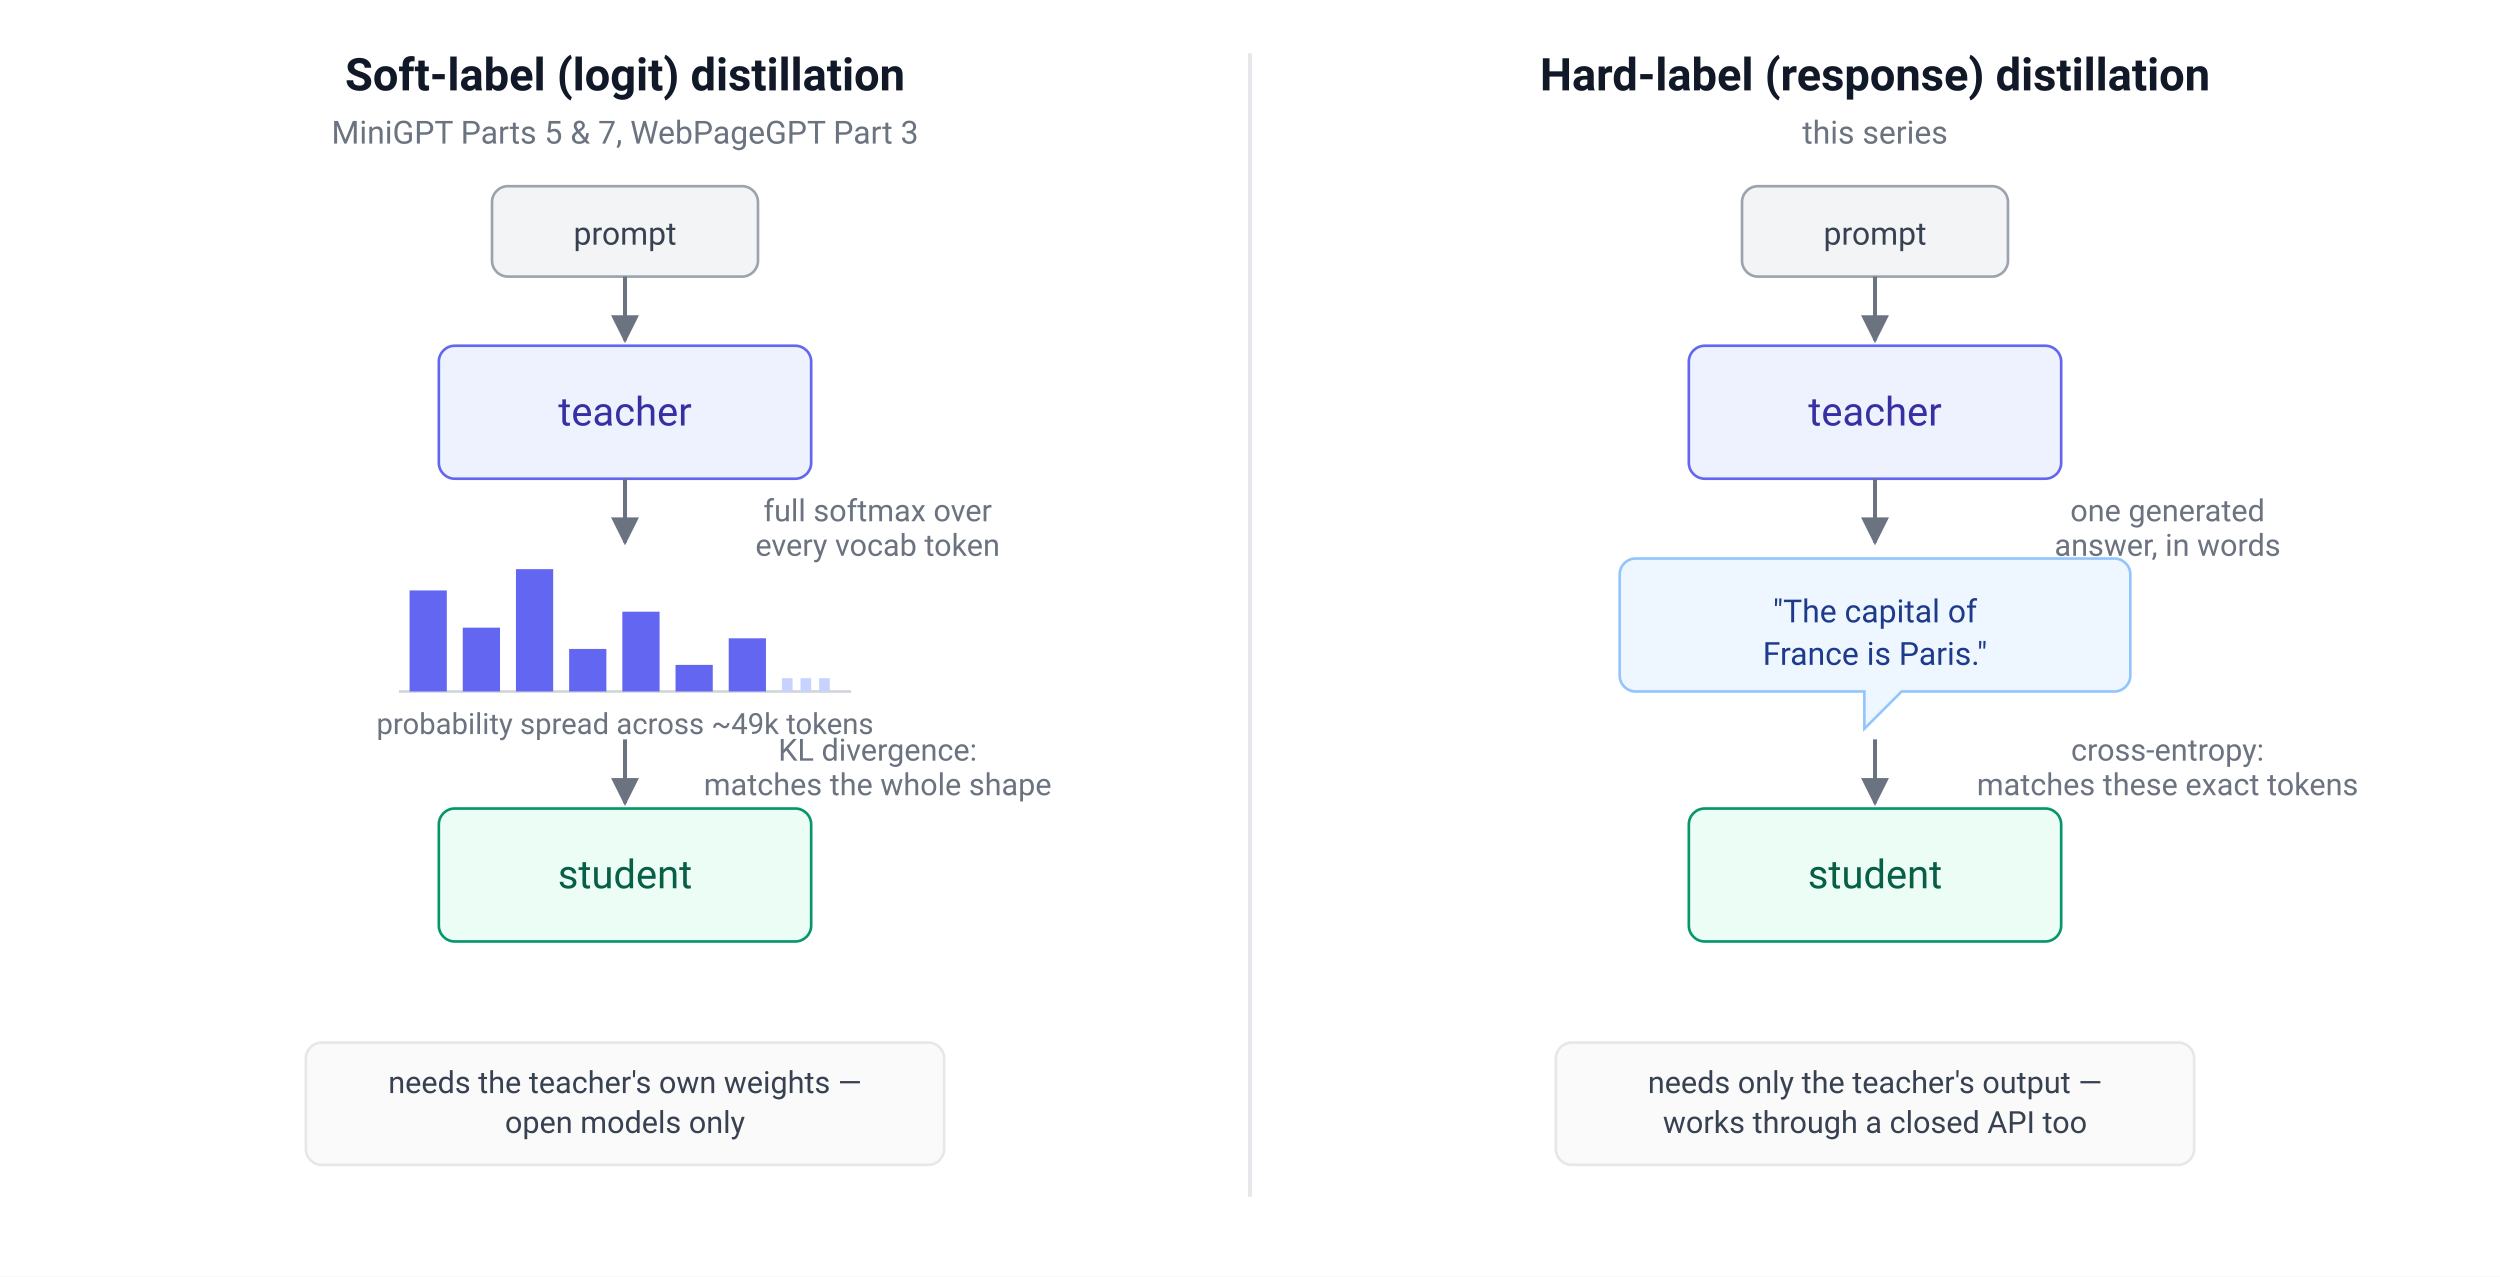
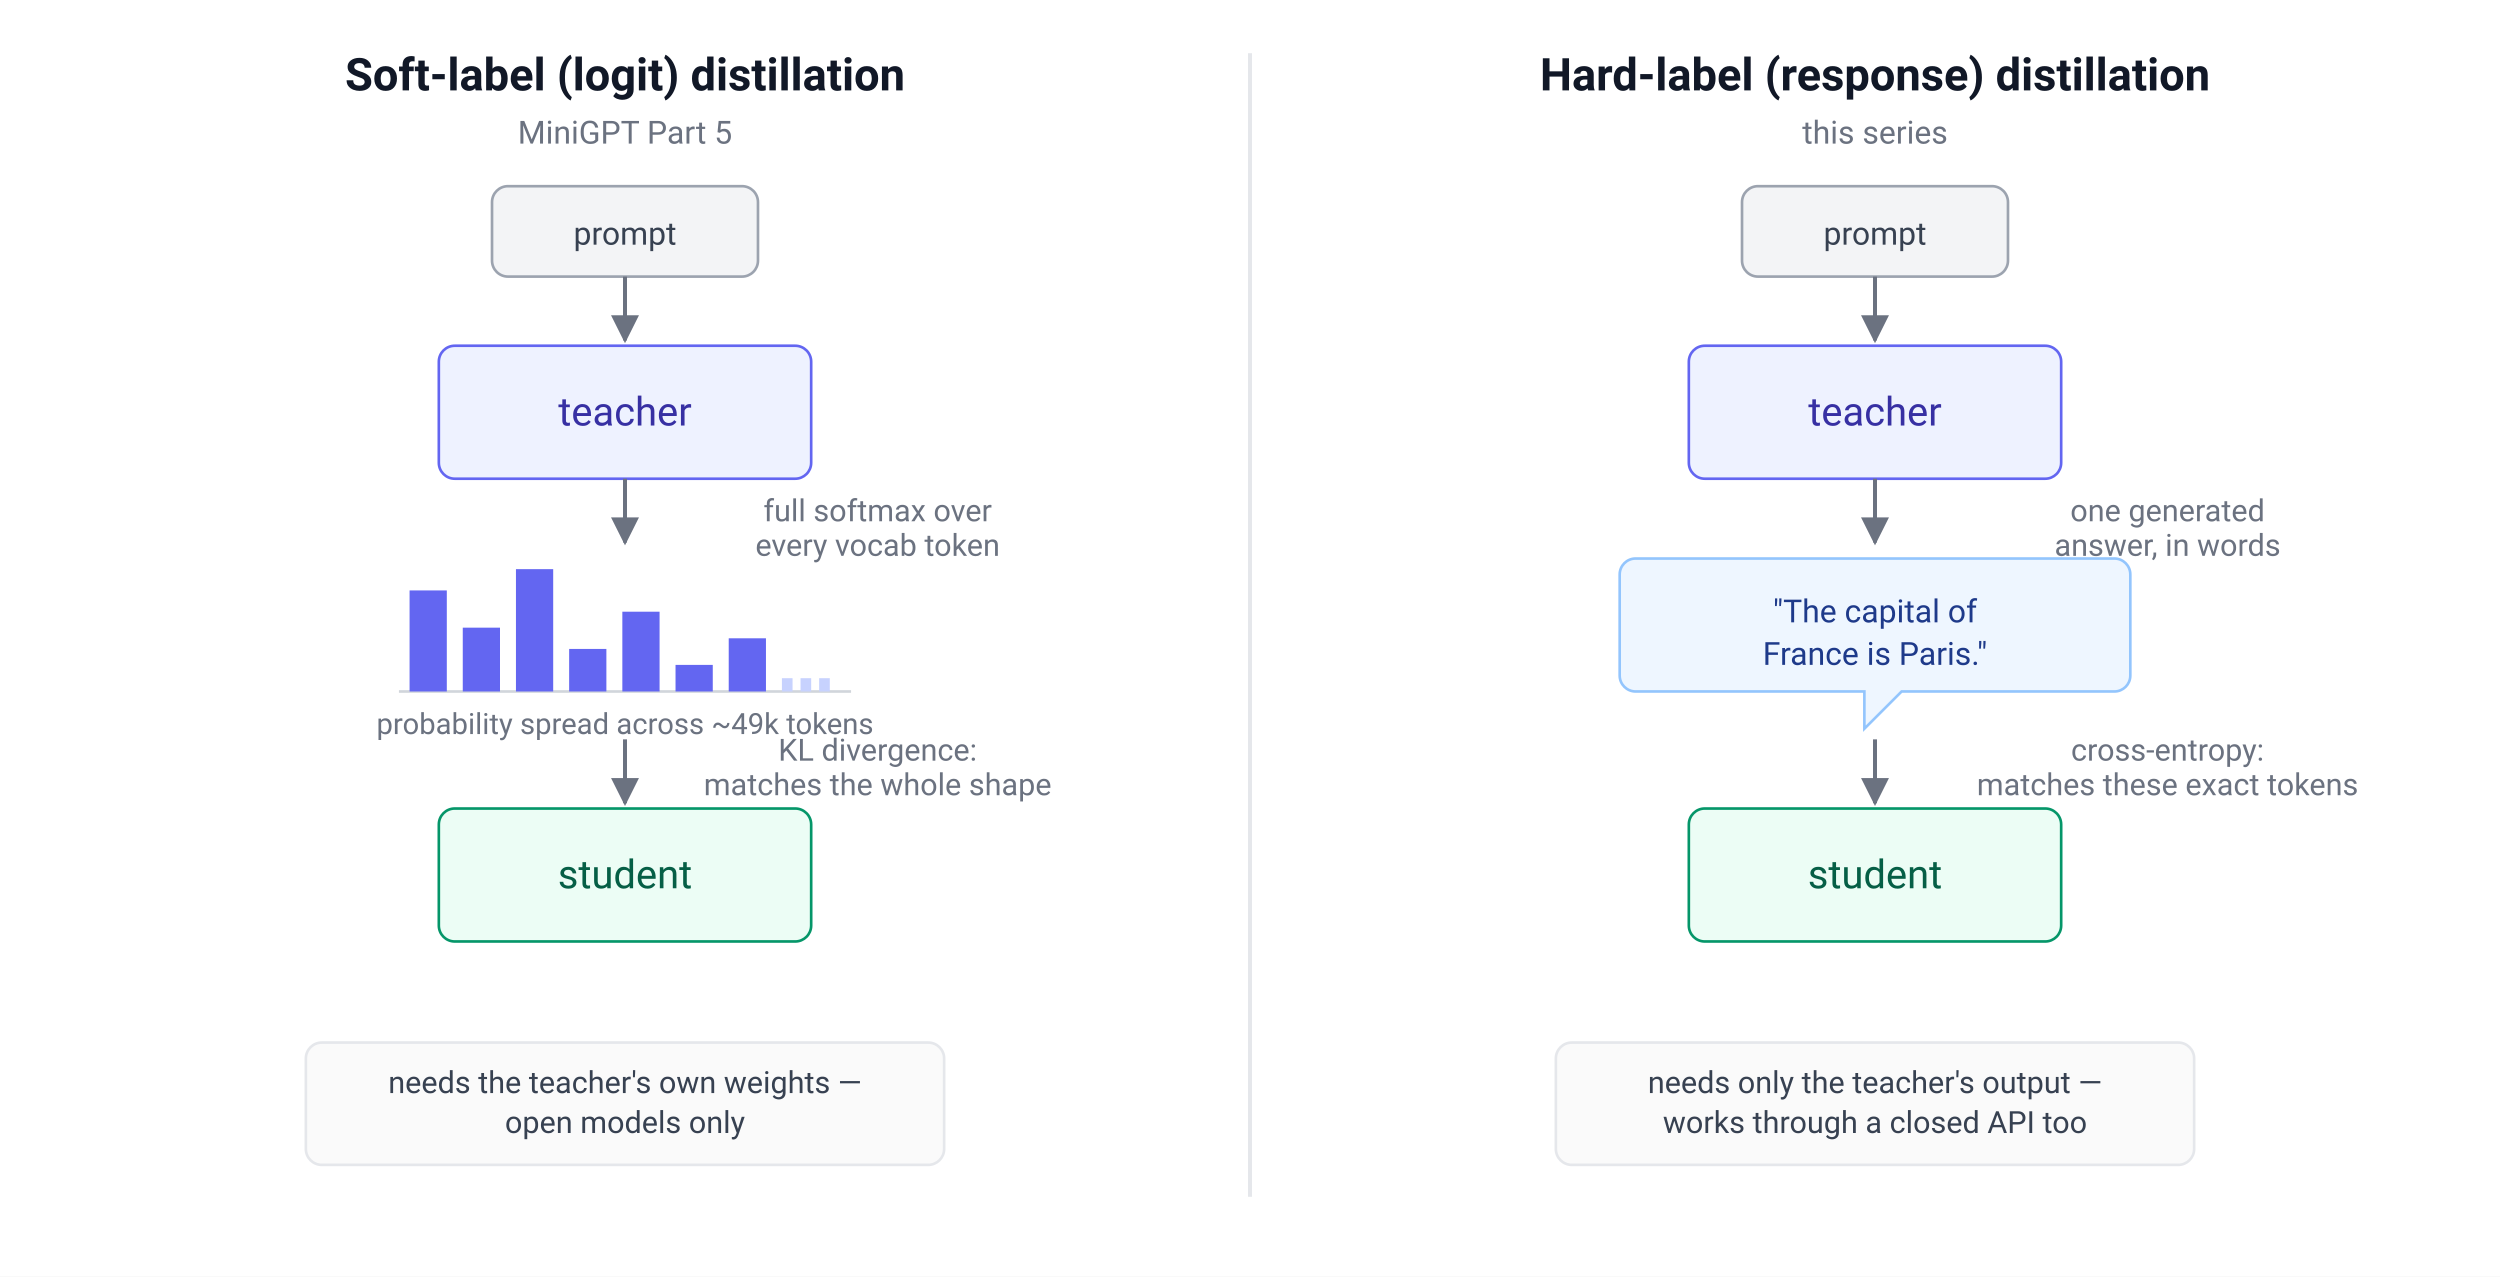
<svg xmlns="http://www.w3.org/2000/svg" viewBox="0 0 940 480" role="img" aria-label="Soft-label distillation trains the student to match the teacher's whole probability distribution via KL divergence, and needs the teacher's own weights. Hard-label distillation trains the student on just the teacher's one generated answer via cross-entropy, and needs only the teacher's output." font-family="system-ui, -apple-system, 'Segoe UI', Roboto, sans-serif" style="max-width:100%;height:auto">
  <rect width="940" height="480" fill="#ffffff" />
  <defs>
    <marker id="hvsarrow" viewBox="0 0 10 10" refX="9" refY="5" markerWidth="7" markerHeight="7" orient="auto-start-reverse">
      <path d="M0 0 L10 5 L0 10 z" fill="#6b7280" />
    </marker>
  </defs>
  <line x1="470" y1="20" x2="470" y2="450" stroke="#e5e7eb" stroke-width="1.5" />
  <text x="235" y="34" font-size="17" font-weight="600" fill="#111827" text-anchor="middle">Soft-label (logit) distillation</text>
-   <text x="235" y="54" font-size="12" fill="#6b7280" text-anchor="middle">MiniGPT Parts 5 &amp; 7, WebPageGPT Part 3</text>
+   <text x="235" y="54" font-size="12" fill="#6b7280" text-anchor="middle">MiniGPT Part 5</text>
  <rect x="185" y="70" width="100" height="34" rx="6" fill="#f3f4f6" stroke="#9ca3af" />
  <text x="235" y="92" font-size="12" fill="#374151" text-anchor="middle">prompt</text>
  <line x1="235" y1="104" x2="235" y2="128" stroke="#6b7280" stroke-width="1.5" marker-end="url(#hvsarrow)" />
  <rect x="165" y="130" width="140" height="50" rx="6" fill="#eef2ff" stroke="#6366f1" />
  <text x="235" y="160" font-size="15" fill="#3730a3" text-anchor="middle">teacher</text>
  <line x1="235" y1="180" x2="235" y2="204" stroke="#6b7280" stroke-width="1.5" marker-end="url(#hvsarrow)" />
  <text x="330" y="196" font-size="11.5" fill="#6b7280" text-anchor="middle">full softmax over</text>
  <text x="330" y="209" font-size="11.5" fill="#6b7280" text-anchor="middle">every vocab token</text>
  <g transform="translate(150,208)">
    <line x1="0" y1="52" x2="170" y2="52" stroke="#d1d5db" />
    <g fill="#6366f1">
      <rect x="4" y="14" width="14" height="38" />
      <rect x="24" y="28" width="14" height="24" />
      <rect x="44" y="6" width="14" height="46" />
      <rect x="64" y="36" width="14" height="16" />
      <rect x="84" y="22" width="14" height="30" />
      <rect x="104" y="42" width="14" height="10" />
      <rect x="124" y="32" width="14" height="20" />
    </g>
    <g fill="#c7d2fe">
      <rect x="144" y="47" width="4" height="5" />
      <rect x="151" y="47" width="4" height="5" />
      <rect x="158" y="47" width="4" height="5" />
    </g>
    <text x="85" y="68" font-size="11" fill="#6b7280" text-anchor="middle">probability spread across ~49k tokens</text>
  </g>
  <line x1="235" y1="278" x2="235" y2="302" stroke="#6b7280" stroke-width="1.5" marker-end="url(#hvsarrow)" />
  <text x="330" y="286" font-size="11.5" fill="#6b7280" text-anchor="middle">KL divergence:</text>
  <text x="330" y="299" font-size="11.5" fill="#6b7280" text-anchor="middle">matches the whole shape</text>
  <rect x="165" y="304" width="140" height="50" rx="6" fill="#ecfdf5" stroke="#059669" />
  <text x="235" y="334" font-size="15" fill="#065f46" text-anchor="middle">student</text>
  <rect x="115" y="392" width="240" height="46" rx="6" fill="#fafafa" stroke="#e5e7eb" />
  <text x="235" y="411" font-size="11.5" fill="#374151" text-anchor="middle">needs the teacher's own weights —</text>
  <text x="235" y="426" font-size="11.5" fill="#374151" text-anchor="middle">open models only</text>
  <text x="705" y="34" font-size="17" font-weight="600" fill="#111827" text-anchor="middle">Hard-label (response) distillation</text>
  <text x="705" y="54" font-size="12" fill="#6b7280" text-anchor="middle">this series</text>
  <rect x="655" y="70" width="100" height="34" rx="6" fill="#f3f4f6" stroke="#9ca3af" />
  <text x="705" y="92" font-size="12" fill="#374151" text-anchor="middle">prompt</text>
  <line x1="705" y1="104" x2="705" y2="128" stroke="#6b7280" stroke-width="1.5" marker-end="url(#hvsarrow)" />
  <rect x="635" y="130" width="140" height="50" rx="6" fill="#eef2ff" stroke="#6366f1" />
  <text x="705" y="160" font-size="15" fill="#3730a3" text-anchor="middle">teacher</text>
  <line x1="705" y1="180" x2="705" y2="204" stroke="#6b7280" stroke-width="1.5" marker-end="url(#hvsarrow)" />
  <text x="815" y="196" font-size="11.5" fill="#6b7280" text-anchor="middle">one generated</text>
  <text x="815" y="209" font-size="11.5" fill="#6b7280" text-anchor="middle">answer, in words</text>
  <path d="M 615 210 h 180 a 6 6 0 0 1 6 6 v 38 a 6 6 0 0 1 -6 6 h -80 l -14 14 v -14 h -86 a 6 6 0 0 1 -6 -6 v -38 a 6 6 0 0 1 6 -6 z" fill="#eef6ff" stroke="#93c5fd" />
  <text x="705" y="234" font-size="12" fill="#1e3a8a" text-anchor="middle">"The capital of</text>
  <text x="705" y="250" font-size="12" fill="#1e3a8a" text-anchor="middle">France is Paris."</text>
  <line x1="705" y1="278" x2="705" y2="302" stroke="#6b7280" stroke-width="1.5" marker-end="url(#hvsarrow)" />
  <text x="815" y="286" font-size="11.5" fill="#6b7280" text-anchor="middle">cross-entropy:</text>
  <text x="815" y="299" font-size="11.5" fill="#6b7280" text-anchor="middle">matches these exact tokens</text>
  <rect x="635" y="304" width="140" height="50" rx="6" fill="#ecfdf5" stroke="#059669" />
  <text x="705" y="334" font-size="15" fill="#065f46" text-anchor="middle">student</text>
  <rect x="585" y="392" width="240" height="46" rx="6" fill="#fafafa" stroke="#e5e7eb" />
  <text x="705" y="411" font-size="11.5" fill="#374151" text-anchor="middle">needs only the teacher's output —</text>
  <text x="705" y="426" font-size="11.5" fill="#374151" text-anchor="middle">works through a closed API too</text>
</svg>
